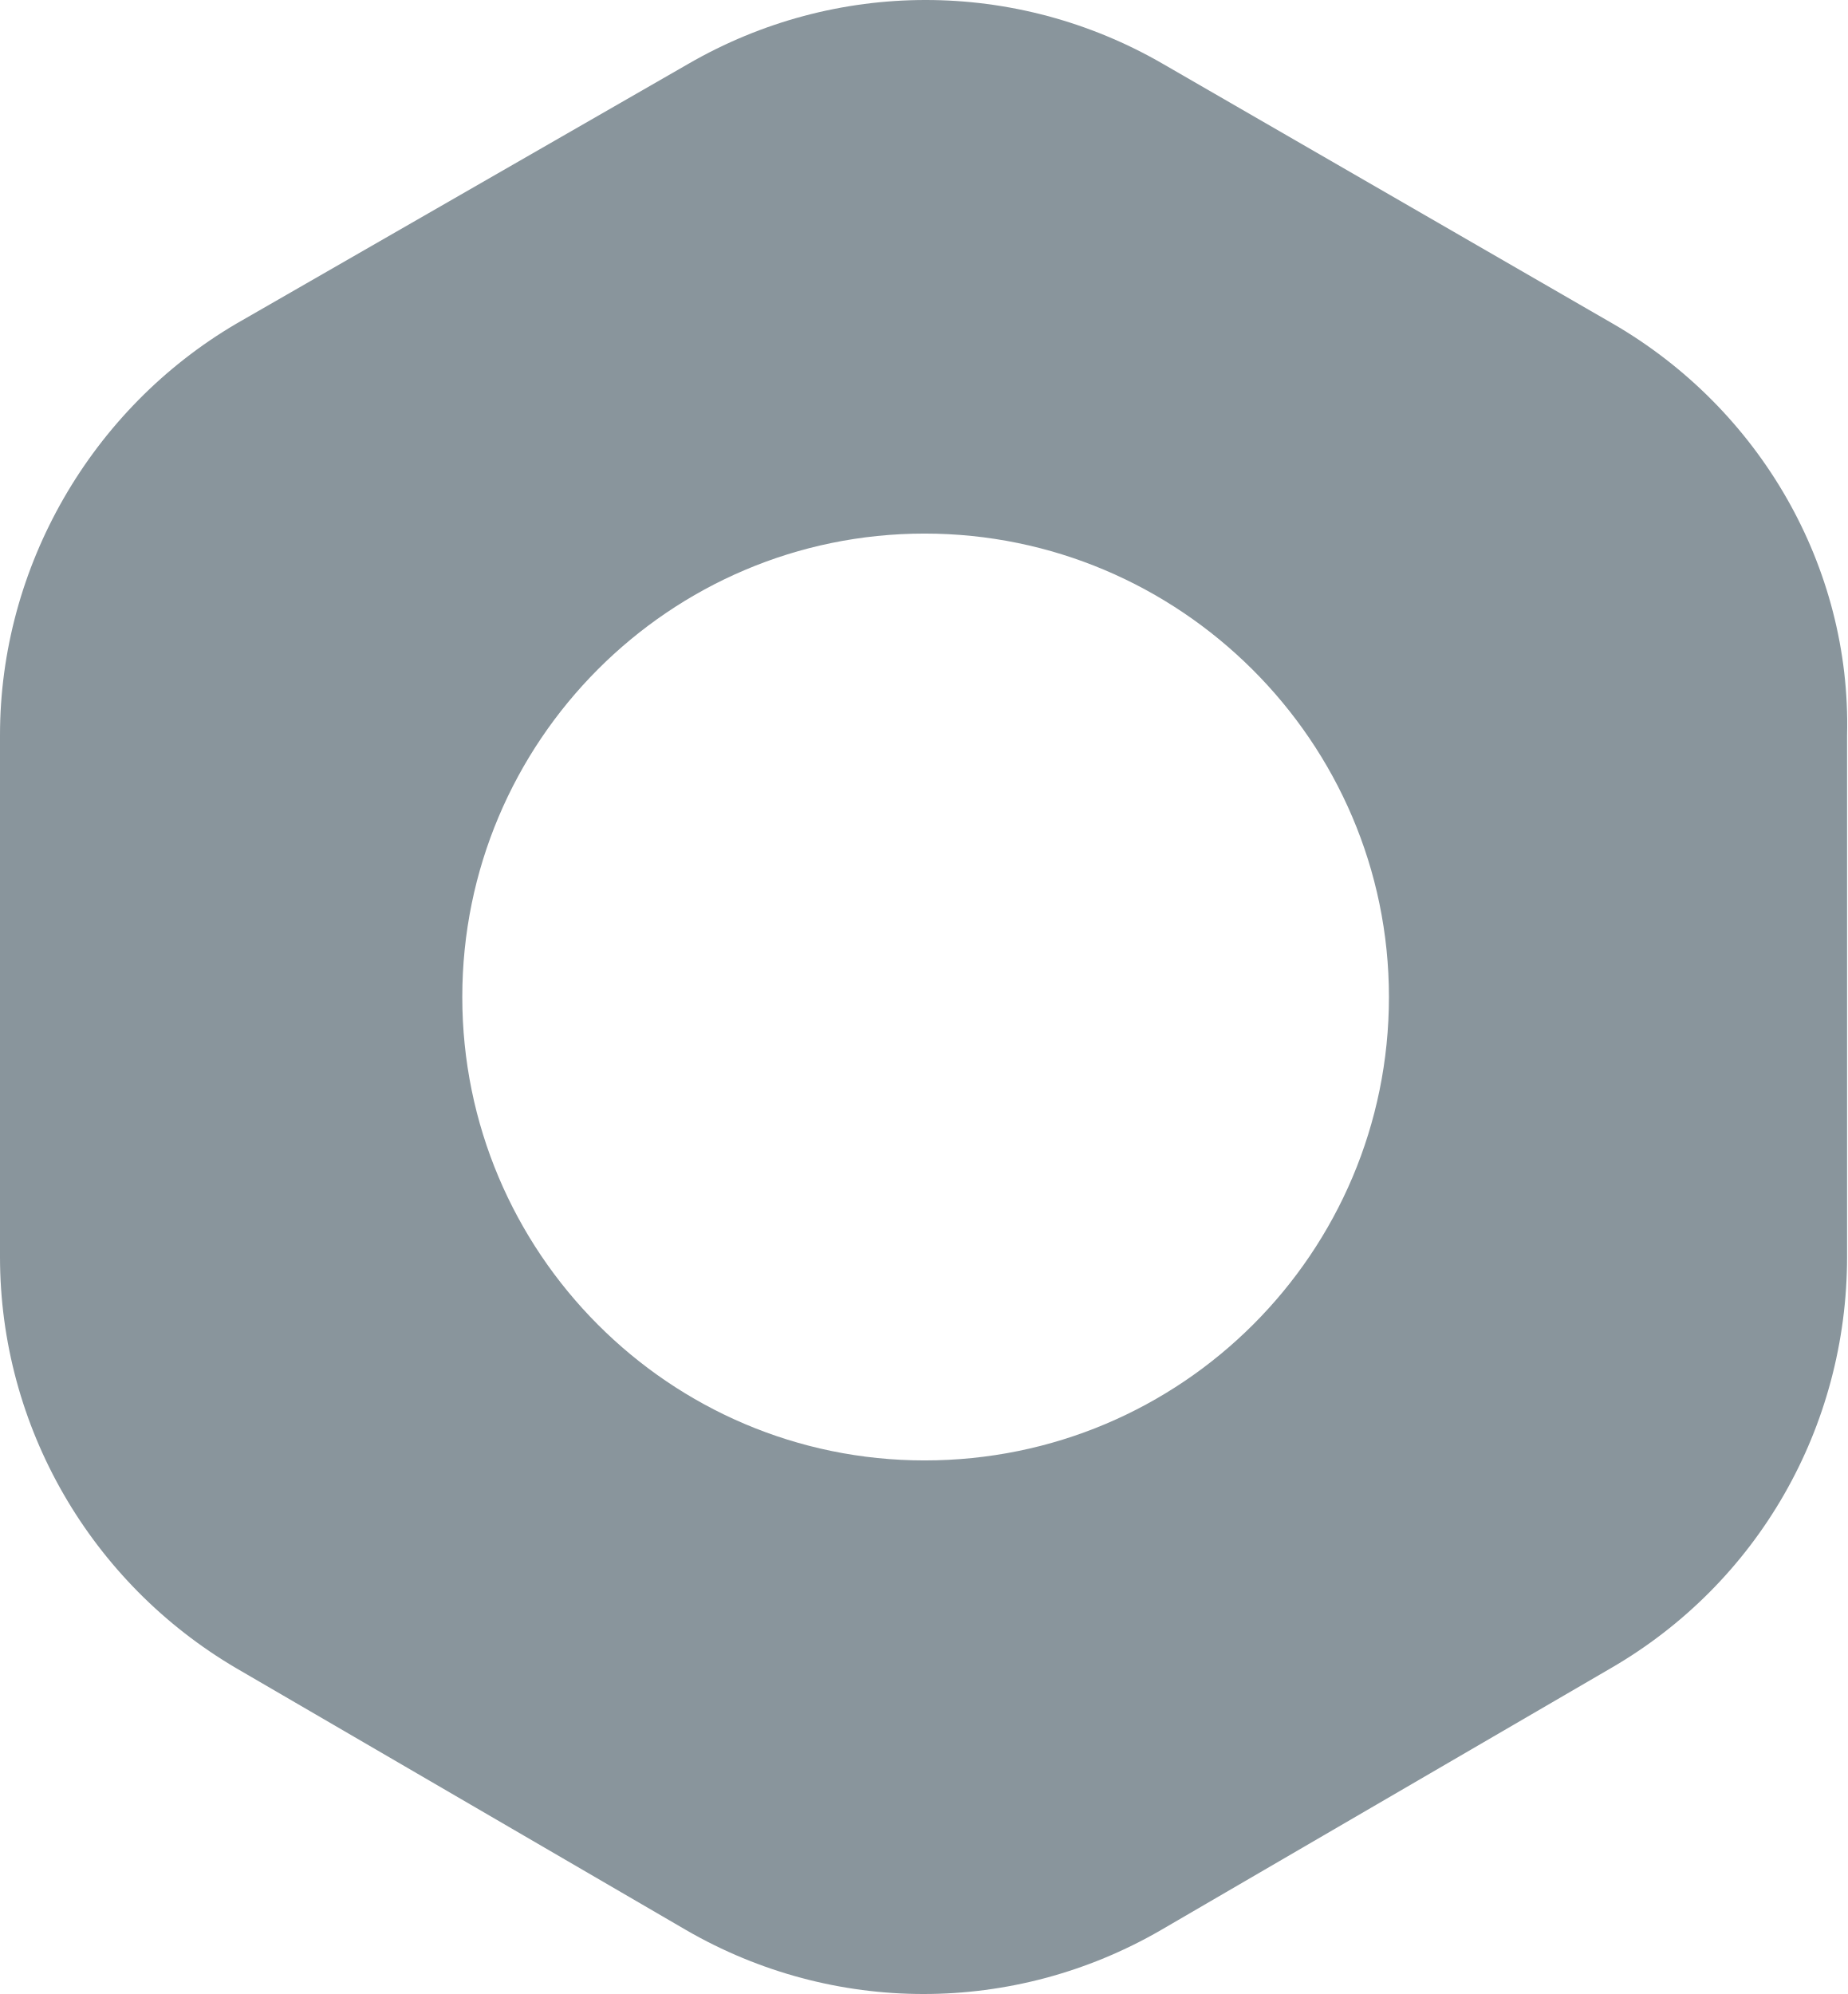
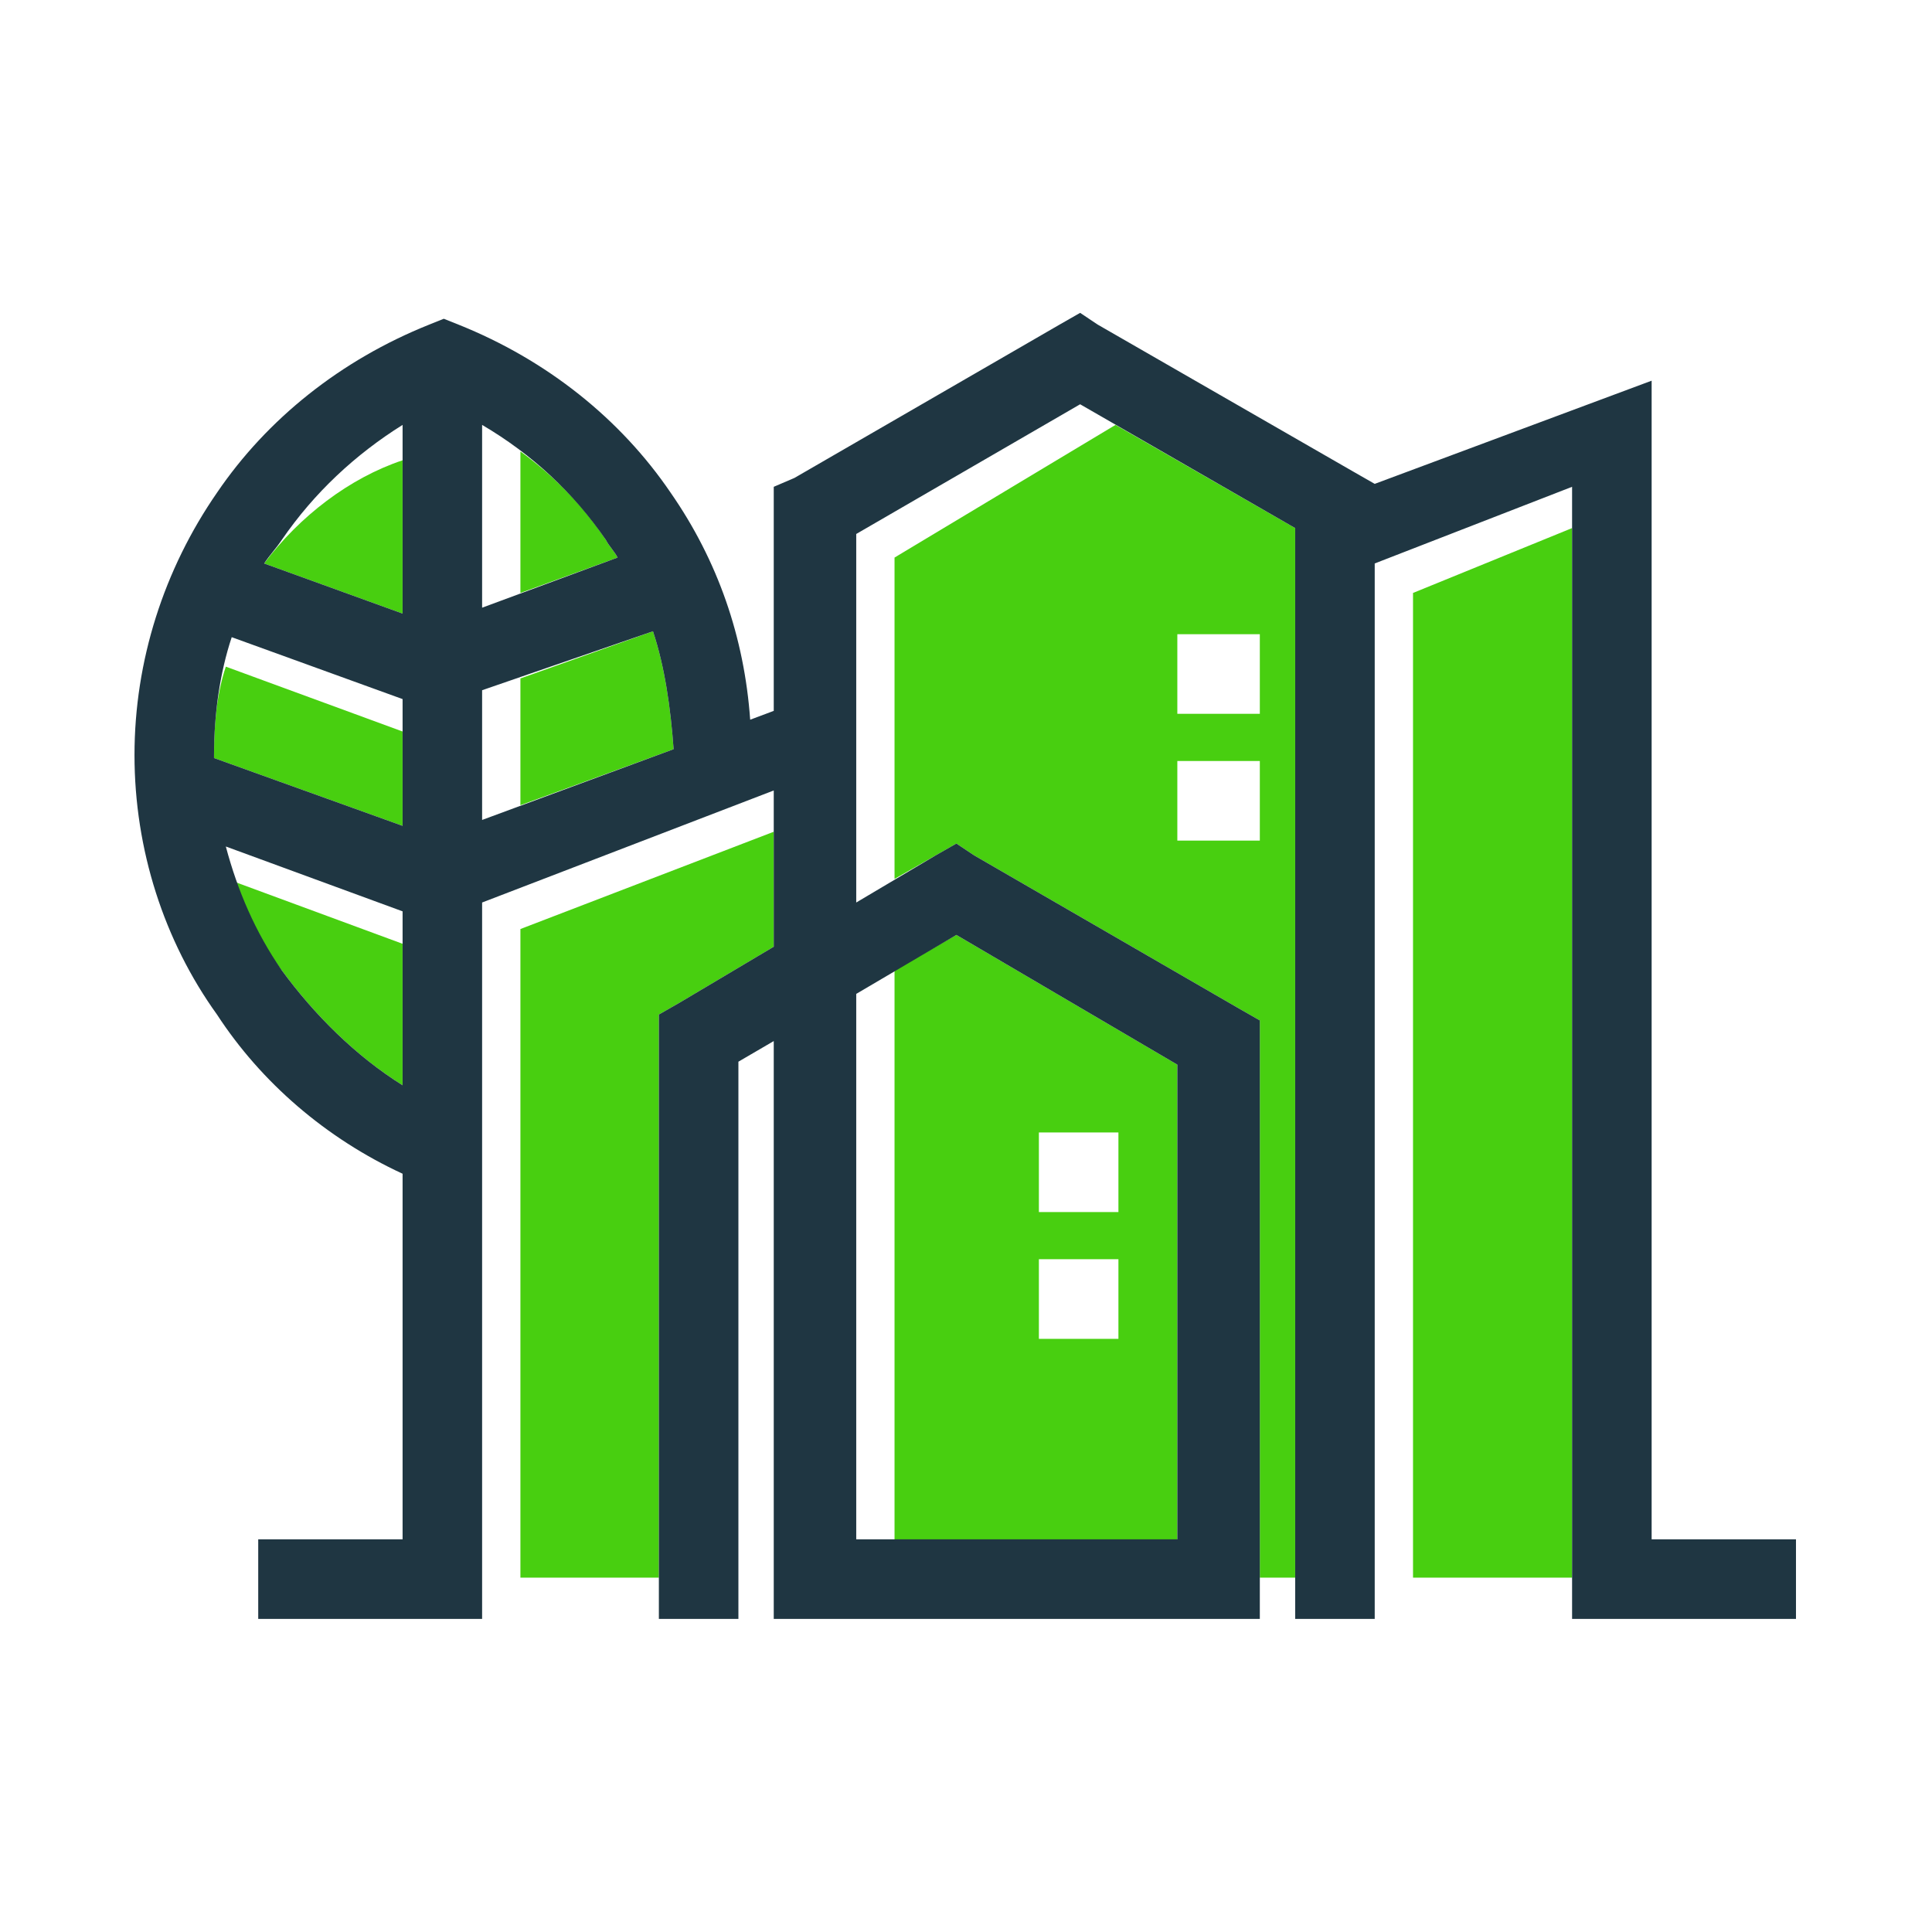
- <svg xmlns="http://www.w3.org/2000/svg" width="214" height="231" viewBox="0 0 214 231" fill="none">
-   <path d="M186.846 37.497L134.731 7.403C117.679 -2.468 96.785 -2.468 79.734 7.403L27.378 37.497C10.567 47.368 0 65.665 0 85.165V145.594C0 165.335 10.567 183.392 27.378 193.262L79.494 223.597C96.545 233.468 117.439 233.468 134.491 223.597L186.606 193.262C203.657 183.392 213.984 165.335 213.984 145.594V85.165C214.465 65.665 203.897 47.368 186.846 37.497ZM107.112 169.187C77.572 169.187 53.556 145.112 53.556 115.5C53.556 85.888 77.572 61.813 107.112 61.813C136.652 61.813 160.909 85.888 160.909 115.5C160.909 145.112 136.892 169.187 107.112 169.187Z" fill="#89959C" />
+ <svg xmlns="http://www.w3.org/2000/svg" width="500" zoomAndPan="magnify" viewBox="0 0 375 375" height="500" preserveAspectRatio="xMidYMid meet" version="1.0">
+   <defs>
+     <clipPath id="2c8d3d44f3">
+       <path d="M 26.102 60.727 L 348.602 60.727 L 348.602 314.227 L 26.102 314.227 Z M 26.102 60.727 " clip-rule="nonzero" />
+     </clipPath>
+   </defs>
+   <path fill="#48cf10" d="M 131.887 194.633 L 150.184 183.758 L 150.184 161.441 L 101.012 180.324 L 101.012 306.219 L 127.887 306.219 L 127.887 196.922 Z M 201.648 244.414 L 217.086 244.414 L 217.086 259.867 L 201.648 259.867 Z M 228.52 123.102 L 244.531 123.102 L 244.531 138.551 L 228.52 138.551 Z M 228.52 147.707 L 244.531 147.707 L 244.531 163.16 L 228.52 163.16 Z M 201.648 219.809 L 217.086 219.809 L 217.086 235.262 L 201.648 235.262 Z M 126.742 122.531 L 101.012 131.684 L 101.012 156.293 L 130.746 145.418 C 130.172 137.406 129.027 129.395 126.742 122.531 Z M 101.012 115.09 L 119.879 108.223 C 119.309 107.078 118.164 105.934 117.594 104.789 C 113.02 97.922 107.301 92.203 101.012 87.625 Z M 51.266 109.367 L 78.141 119.098 L 78.141 89.34 C 67.848 92.773 58.125 100.211 51.266 109.367 Z M 78.141 160.297 L 78.141 141.984 L 43.832 129.395 C 42.117 134.547 41.543 140.27 41.543 146.562 L 41.543 147.137 Z M 45.547 171.168 C 47.836 176.891 50.691 183.188 54.695 188.336 C 60.984 196.922 68.992 204.93 78.141 210.652 L 78.141 183.188 Z M 305.141 306.219 L 305.141 102.5 L 274.266 115.09 L 274.266 306.219 Z M 189.066 166.02 L 240.527 195.777 L 244.531 198.066 L 244.531 306.219 L 251.395 306.219 L 251.395 102.5 L 216.512 82.473 L 173.629 108.223 L 173.629 170.598 L 181.633 166.02 L 185.637 163.73 Z M 173.629 306.219 L 228.52 306.219 L 228.52 206.648 L 185.637 181.469 L 173.629 188.336 Z M 173.629 306.219 " fill-opacity="1" fill-rule="evenodd" />
+   <g clip-path="url(#2c8d3d44f3)">
+     <path fill="#1f3642" d="M 127.887 314.227 L 127.887 196.922 L 131.887 194.633 L 150.184 183.758 L 150.184 153.43 L 93.578 175.176 L 93.578 314.227 L 50.121 314.227 L 50.121 298.777 L 78.141 298.777 L 78.141 227.82 C 63.273 220.953 50.691 210.082 42.117 196.922 C 31.824 182.613 26.105 164.875 26.105 146.562 C 26.105 128.254 31.824 110.512 42.117 95.633 C 51.836 81.328 66.133 69.883 83.285 63.016 L 86.145 61.871 L 89.004 63.016 C 106.156 69.883 120.453 81.328 130.172 95.633 C 139.32 108.797 144.469 123.676 145.609 139.695 L 150.184 137.98 L 150.184 94.488 L 154.188 92.773 L 205.648 63.016 L 209.652 60.727 L 213.082 63.016 L 262.828 91.629 L 266.832 93.918 L 320.582 73.891 L 320.582 298.777 L 348.598 298.777 L 348.598 314.227 L 305.141 314.227 L 305.141 94.488 L 266.832 109.367 L 266.832 314.227 L 251.395 314.227 L 251.395 102.5 L 209.652 78.469 L 166.195 103.645 L 166.195 175.176 L 181.633 166.02 L 185.637 163.73 L 189.066 166.02 L 240.527 195.777 L 244.531 198.066 L 244.531 314.227 L 150.184 314.227 L 150.184 202.07 L 143.324 206.074 L 143.324 314.227 Z M 78.141 176.891 L 43.832 164.305 C 46.117 172.887 49.551 180.898 54.695 188.336 C 60.984 196.922 68.992 204.93 78.141 210.652 Z M 41.543 147.137 L 78.141 160.297 L 78.141 135.691 L 44.977 123.676 C 42.688 130.539 41.543 138.551 41.543 146.562 Z M 93.578 117.953 L 119.879 108.223 C 119.309 107.078 118.164 105.934 117.594 104.789 C 111.305 95.633 103.297 88.195 93.578 82.473 Z M 126.742 122.531 L 93.578 133.973 L 93.578 159.152 L 130.746 145.418 C 130.172 137.406 129.027 129.395 126.742 122.531 Z M 51.266 109.367 L 78.141 119.098 L 78.141 82.473 C 68.992 88.195 60.984 95.633 54.695 104.789 C 53.551 106.508 52.41 107.652 51.266 109.367 Z M 185.637 181.469 L 166.195 192.914 L 166.195 298.777 L 228.52 298.777 L 228.52 206.648 Z M 185.637 181.469 " fill-opacity="1" fill-rule="nonzero" />
+   </g>
</svg>
